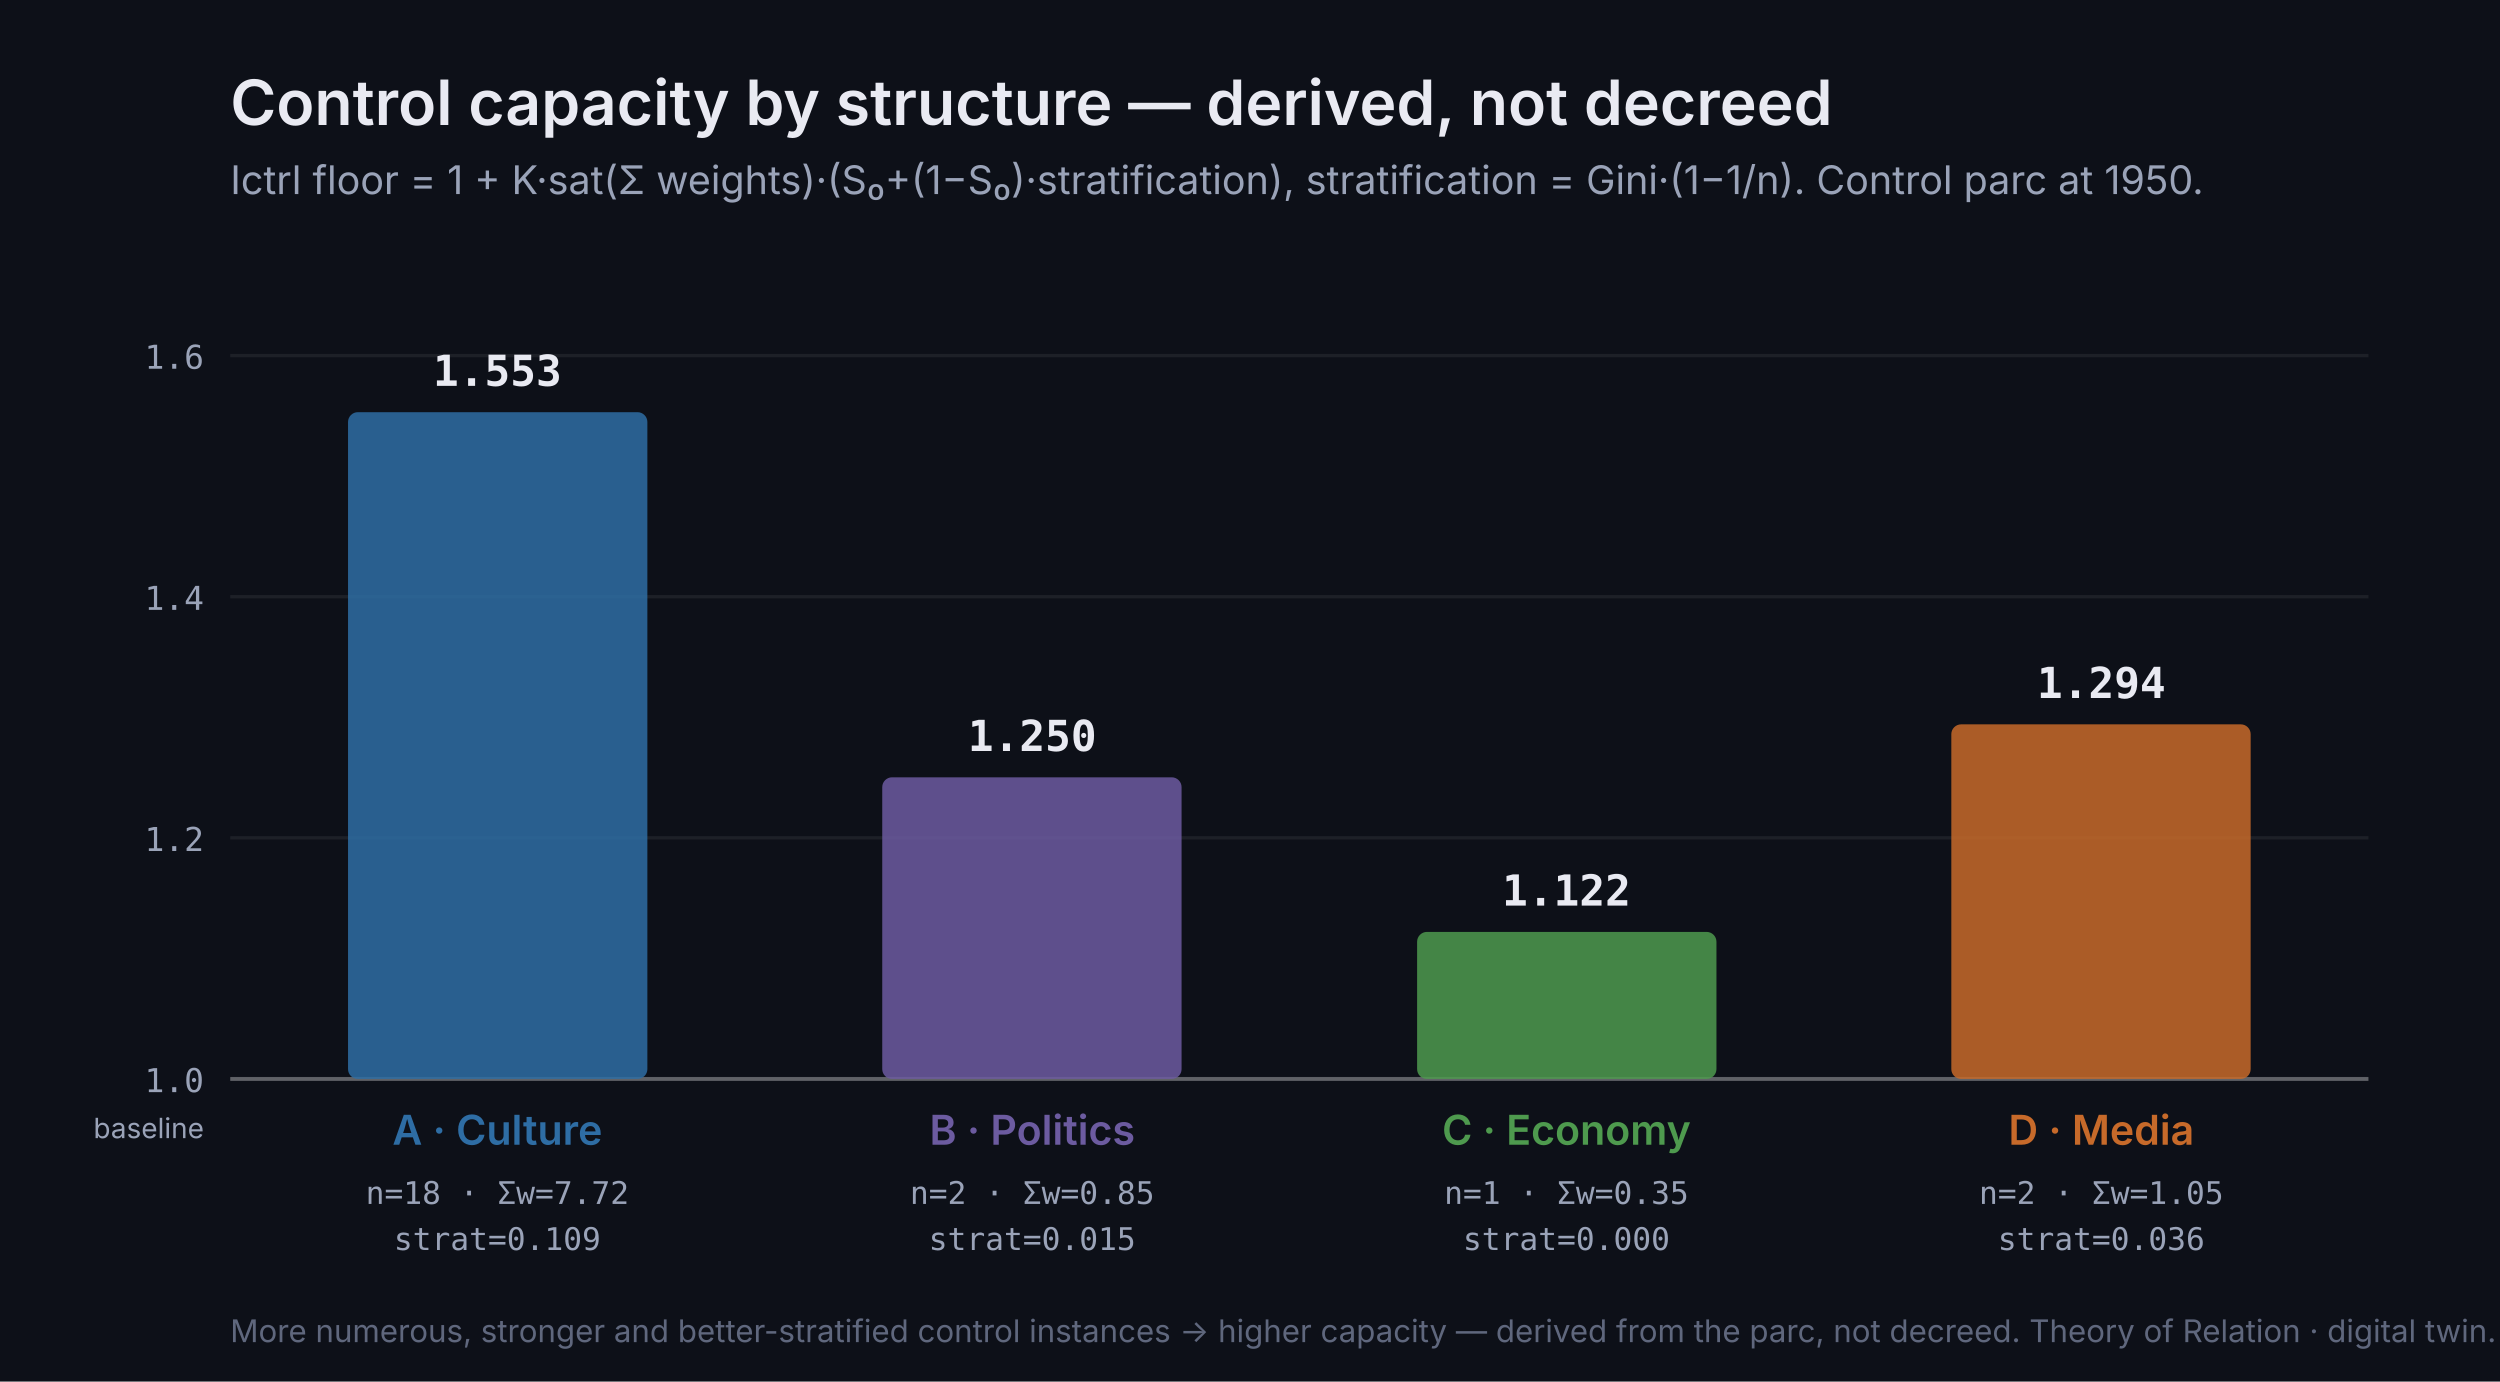
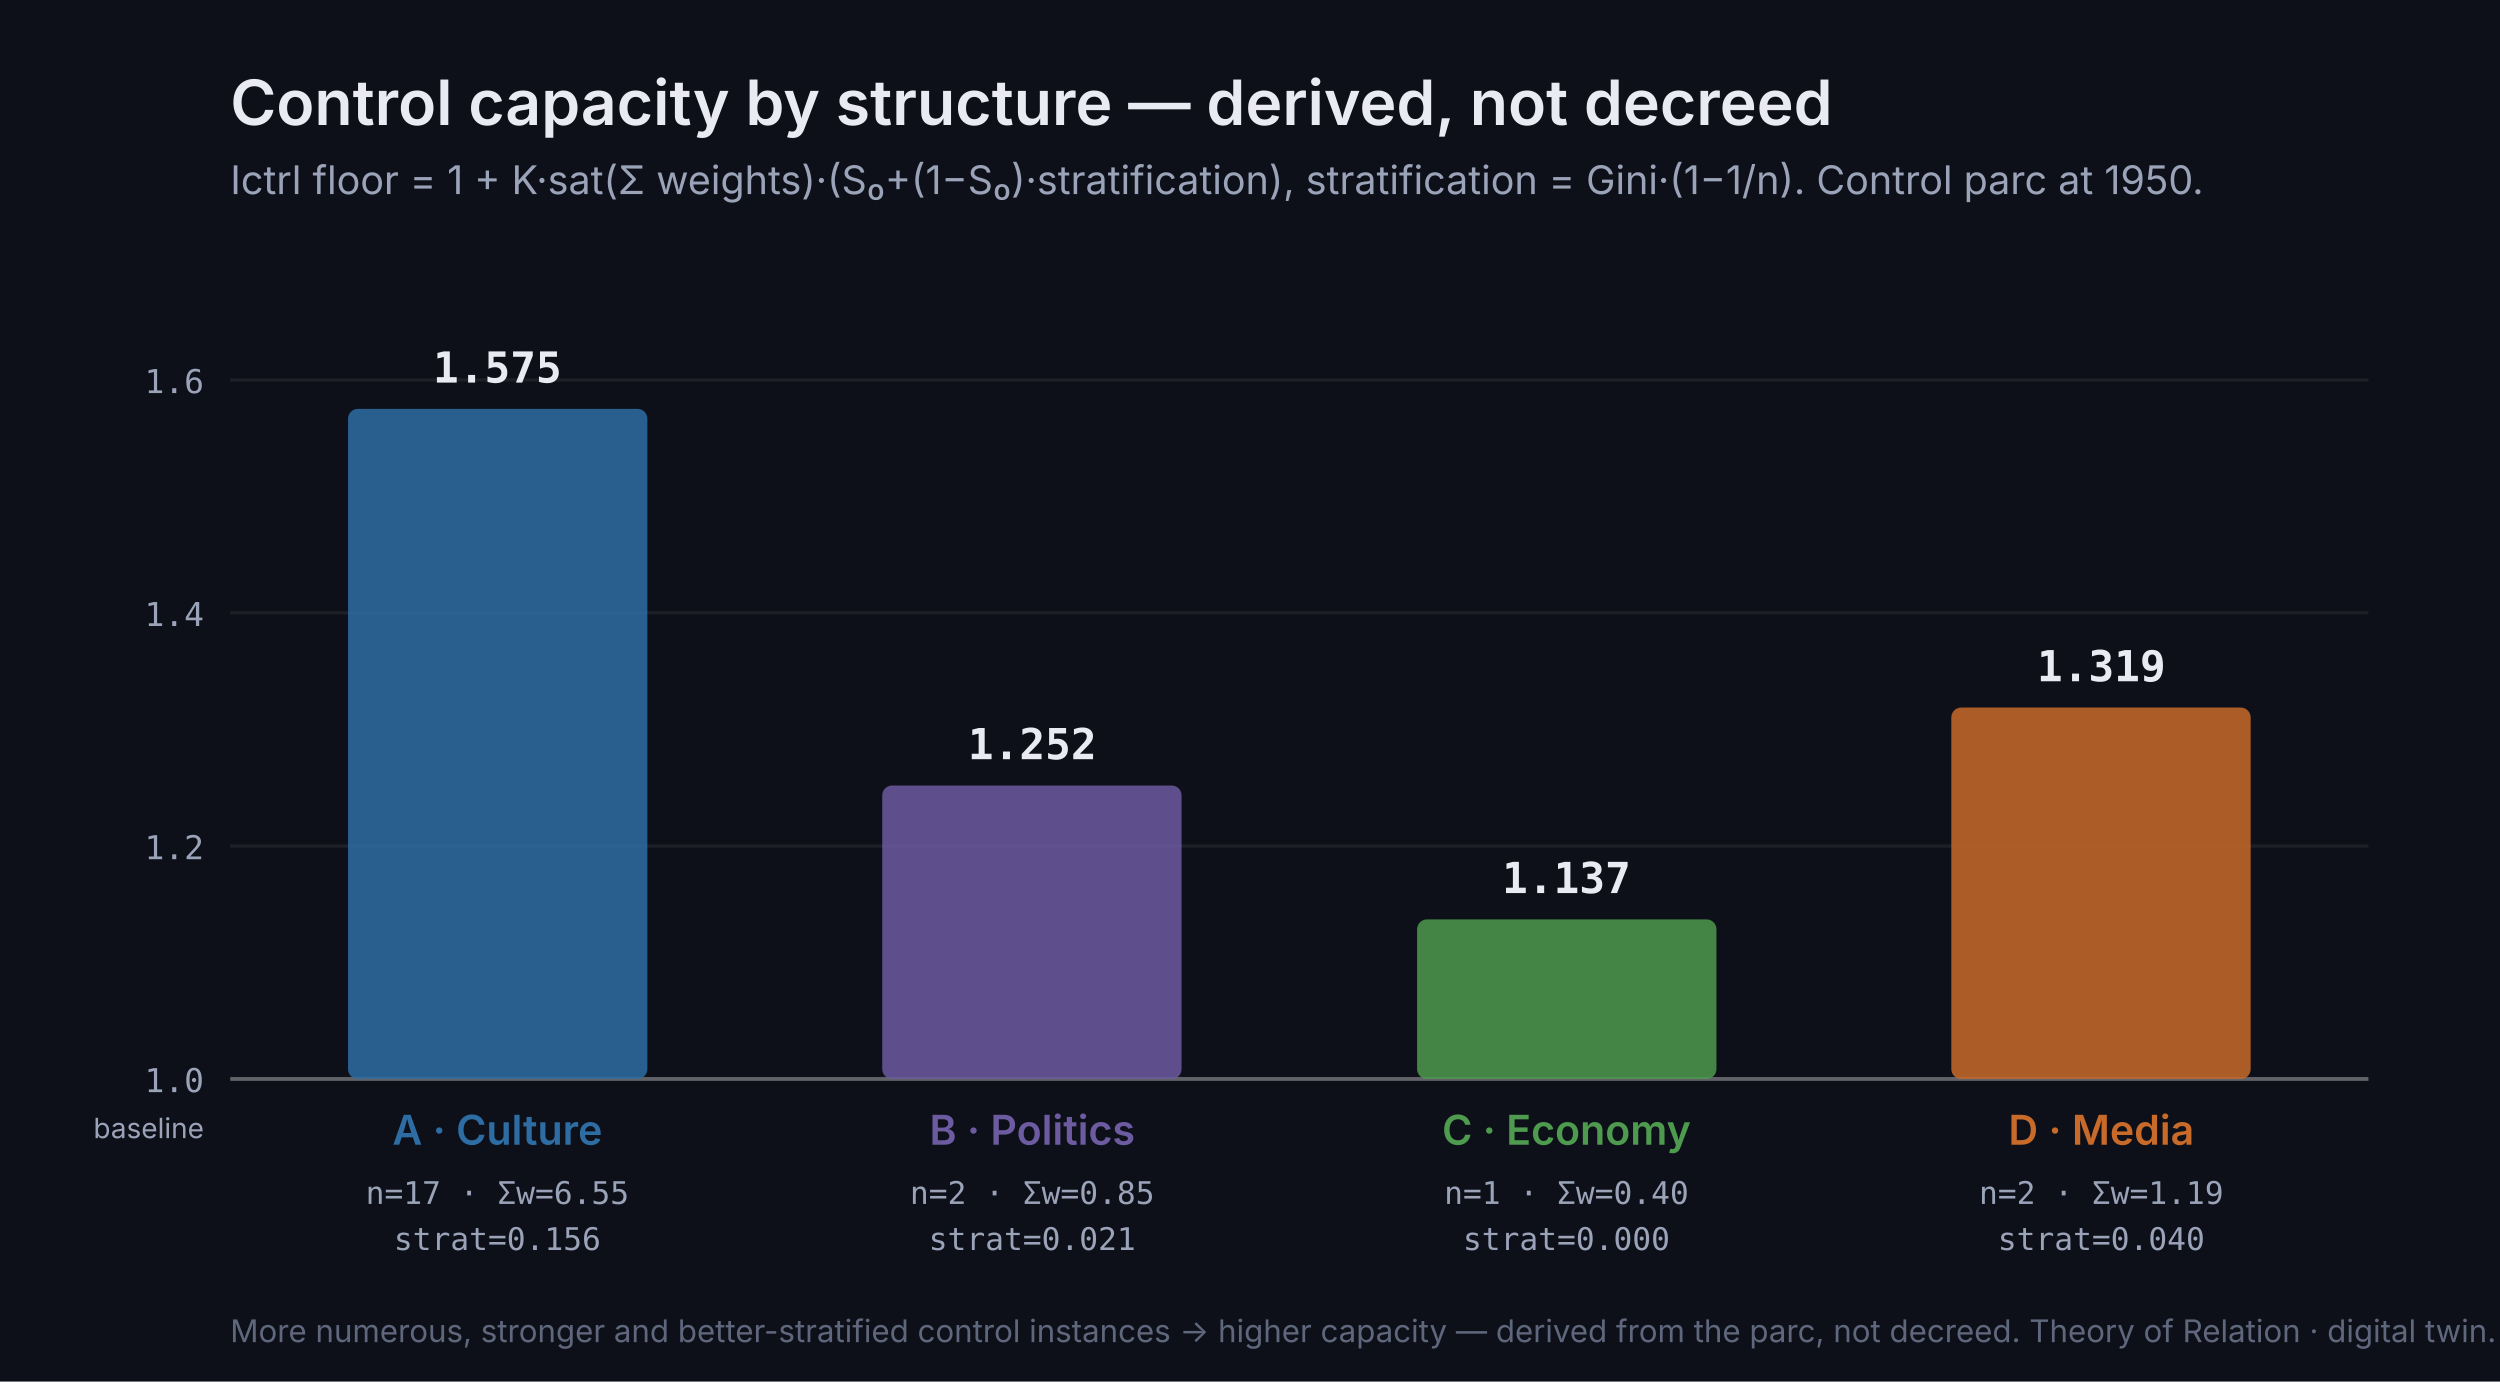
<svg xmlns="http://www.w3.org/2000/svg" viewBox="0 0 760 420" font-family="Inter,Segoe UI,Helvetica,sans-serif">
  <rect width="760" height="420" fill="#0d1018" />
  <text x="70" y="38" fill="#e9eaf2" font-size="19" font-weight="600">Control capacity by structure — derived, not decreed</text>
  <text x="70" y="59" fill="#9aa3b8" font-size="12">Ictrl floor = 1 + K·sat(Σ weights)·(S₀+(1−S₀)·stratification), stratification = Gini·(1−1/n). Control parc at 1950.</text>
  <line x1="70" y1="328.0" x2="720" y2="328.0" stroke="rgba(255,255,255,0.07)" stroke-width="1" />
  <text x="62" y="332.0" fill="#9aa3b8" font-size="10" text-anchor="end" font-family="ui-monospace,monospace">1.0</text>
-   <line x1="70" y1="254.7" x2="720" y2="254.7" stroke="rgba(255,255,255,0.07)" stroke-width="1" />
-   <text x="62" y="258.7" fill="#9aa3b8" font-size="10" text-anchor="end" font-family="ui-monospace,monospace">1.2</text>
-   <line x1="70" y1="181.4" x2="720" y2="181.4" stroke="rgba(255,255,255,0.07)" stroke-width="1" />
-   <text x="62" y="185.4" fill="#9aa3b8" font-size="10" text-anchor="end" font-family="ui-monospace,monospace">1.4</text>
-   <line x1="70" y1="108.1" x2="720" y2="108.1" stroke="rgba(255,255,255,0.07)" stroke-width="1" />
-   <text x="62" y="112.1" fill="#9aa3b8" font-size="10" text-anchor="end" font-family="ui-monospace,monospace">1.6</text>
+   <line x1="70" y1="257.2" x2="720" y2="257.2" stroke="rgba(255,255,255,0.07)" stroke-width="1" />
+   <text x="62" y="261.2" fill="#9aa3b8" font-size="10" text-anchor="end" font-family="ui-monospace,monospace">1.2</text>
+   <line x1="70" y1="186.3" x2="720" y2="186.3" stroke="rgba(255,255,255,0.07)" stroke-width="1" />
+   <text x="62" y="190.3" fill="#9aa3b8" font-size="10" text-anchor="end" font-family="ui-monospace,monospace">1.4</text>
+   <line x1="70" y1="115.5" x2="720" y2="115.5" stroke="rgba(255,255,255,0.07)" stroke-width="1" />
+   <text x="62" y="119.5" fill="#9aa3b8" font-size="10" text-anchor="end" font-family="ui-monospace,monospace">1.6</text>
  <line x1="70" y1="328.0" x2="720" y2="328.0" stroke="rgba(255,255,255,0.3)" stroke-width="1.2" />
  <text x="62" y="346.0" fill="#9aa3b8" font-size="8.5" text-anchor="end">baseline</text>
-   <rect x="105.8" y="125.3" width="91.0" height="202.7" rx="3" fill="#2E6DA4" fill-opacity="0.85" />
-   <text x="151.2" y="117.3" fill="#e9eaf2" font-size="13" font-weight="600" text-anchor="middle" font-family="ui-monospace,monospace">1.553</text>
+   <rect x="105.8" y="124.3" width="91.0" height="203.7" rx="3" fill="#2E6DA4" fill-opacity="0.85" />
+   <text x="151.2" y="116.3" fill="#e9eaf2" font-size="13" font-weight="600" text-anchor="middle" font-family="ui-monospace,monospace">1.575</text>
  <text x="151.2" y="348.0" fill="#2E6DA4" font-size="12.5" font-weight="600" text-anchor="middle">A · Culture</text>
-   <text x="151.2" y="366.0" fill="#9aa3b8" font-size="9.5" text-anchor="middle" font-family="ui-monospace,monospace">n=18 · Σw=7.72</text>
-   <text x="151.2" y="380.0" fill="#9aa3b8" font-size="9.5" text-anchor="middle" font-family="ui-monospace,monospace">strat=0.109</text>
-   <rect x="268.2" y="236.3" width="91.0" height="91.7" rx="3" fill="#6C5BA0" fill-opacity="0.85" />
-   <text x="313.8" y="228.3" fill="#e9eaf2" font-size="13" font-weight="600" text-anchor="middle" font-family="ui-monospace,monospace">1.250</text>
+   <text x="151.2" y="366.0" fill="#9aa3b8" font-size="9.5" text-anchor="middle" font-family="ui-monospace,monospace">n=17 · Σw=6.55</text>
+   <text x="151.2" y="380.0" fill="#9aa3b8" font-size="9.5" text-anchor="middle" font-family="ui-monospace,monospace">strat=0.156</text>
+   <rect x="268.2" y="238.8" width="91.0" height="89.2" rx="3" fill="#6C5BA0" fill-opacity="0.85" />
+   <text x="313.8" y="230.8" fill="#e9eaf2" font-size="13" font-weight="600" text-anchor="middle" font-family="ui-monospace,monospace">1.252</text>
  <text x="313.8" y="348.0" fill="#6C5BA0" font-size="12.5" font-weight="600" text-anchor="middle">B · Politics</text>
  <text x="313.8" y="366.0" fill="#9aa3b8" font-size="9.5" text-anchor="middle" font-family="ui-monospace,monospace">n=2 · Σw=0.85</text>
-   <text x="313.8" y="380.0" fill="#9aa3b8" font-size="9.5" text-anchor="middle" font-family="ui-monospace,monospace">strat=0.015</text>
-   <rect x="430.8" y="283.3" width="91.0" height="44.7" rx="3" fill="#4E9A4E" fill-opacity="0.85" />
-   <text x="476.2" y="275.3" fill="#e9eaf2" font-size="13" font-weight="600" text-anchor="middle" font-family="ui-monospace,monospace">1.122</text>
+   <text x="313.8" y="380.0" fill="#9aa3b8" font-size="9.5" text-anchor="middle" font-family="ui-monospace,monospace">strat=0.021</text>
+   <rect x="430.8" y="279.5" width="91.0" height="48.5" rx="3" fill="#4E9A4E" fill-opacity="0.85" />
+   <text x="476.2" y="271.5" fill="#e9eaf2" font-size="13" font-weight="600" text-anchor="middle" font-family="ui-monospace,monospace">1.137</text>
  <text x="476.2" y="348.0" fill="#4E9A4E" font-size="12.5" font-weight="600" text-anchor="middle">C · Economy</text>
-   <text x="476.2" y="366.0" fill="#9aa3b8" font-size="9.5" text-anchor="middle" font-family="ui-monospace,monospace">n=1 · Σw=0.35</text>
+   <text x="476.2" y="366.0" fill="#9aa3b8" font-size="9.5" text-anchor="middle" font-family="ui-monospace,monospace">n=1 · Σw=0.40</text>
  <text x="476.2" y="380.0" fill="#9aa3b8" font-size="9.5" text-anchor="middle" font-family="ui-monospace,monospace">strat=0.000</text>
-   <rect x="593.2" y="220.2" width="91.0" height="107.8" rx="3" fill="#C76A2A" fill-opacity="0.85" />
-   <text x="638.8" y="212.2" fill="#e9eaf2" font-size="13" font-weight="600" text-anchor="middle" font-family="ui-monospace,monospace">1.294</text>
+   <rect x="593.2" y="215.1" width="91.0" height="112.9" rx="3" fill="#C76A2A" fill-opacity="0.85" />
+   <text x="638.8" y="207.1" fill="#e9eaf2" font-size="13" font-weight="600" text-anchor="middle" font-family="ui-monospace,monospace">1.319</text>
  <text x="638.8" y="348.0" fill="#C76A2A" font-size="12.5" font-weight="600" text-anchor="middle">D · Media</text>
-   <text x="638.8" y="366.0" fill="#9aa3b8" font-size="9.5" text-anchor="middle" font-family="ui-monospace,monospace">n=2 · Σw=1.05</text>
-   <text x="638.8" y="380.0" fill="#9aa3b8" font-size="9.5" text-anchor="middle" font-family="ui-monospace,monospace">strat=0.036</text>
+   <text x="638.8" y="366.0" fill="#9aa3b8" font-size="9.5" text-anchor="middle" font-family="ui-monospace,monospace">n=2 · Σw=1.19</text>
+   <text x="638.8" y="380.0" fill="#9aa3b8" font-size="9.5" text-anchor="middle" font-family="ui-monospace,monospace">strat=0.040</text>
  <text x="70" y="408" fill="#5f677d" font-size="9.5">More numerous, stronger and better-stratified control instances → higher capacity — derived from the parc, not decreed. Theory of Relation · digital twin.</text>
</svg>
